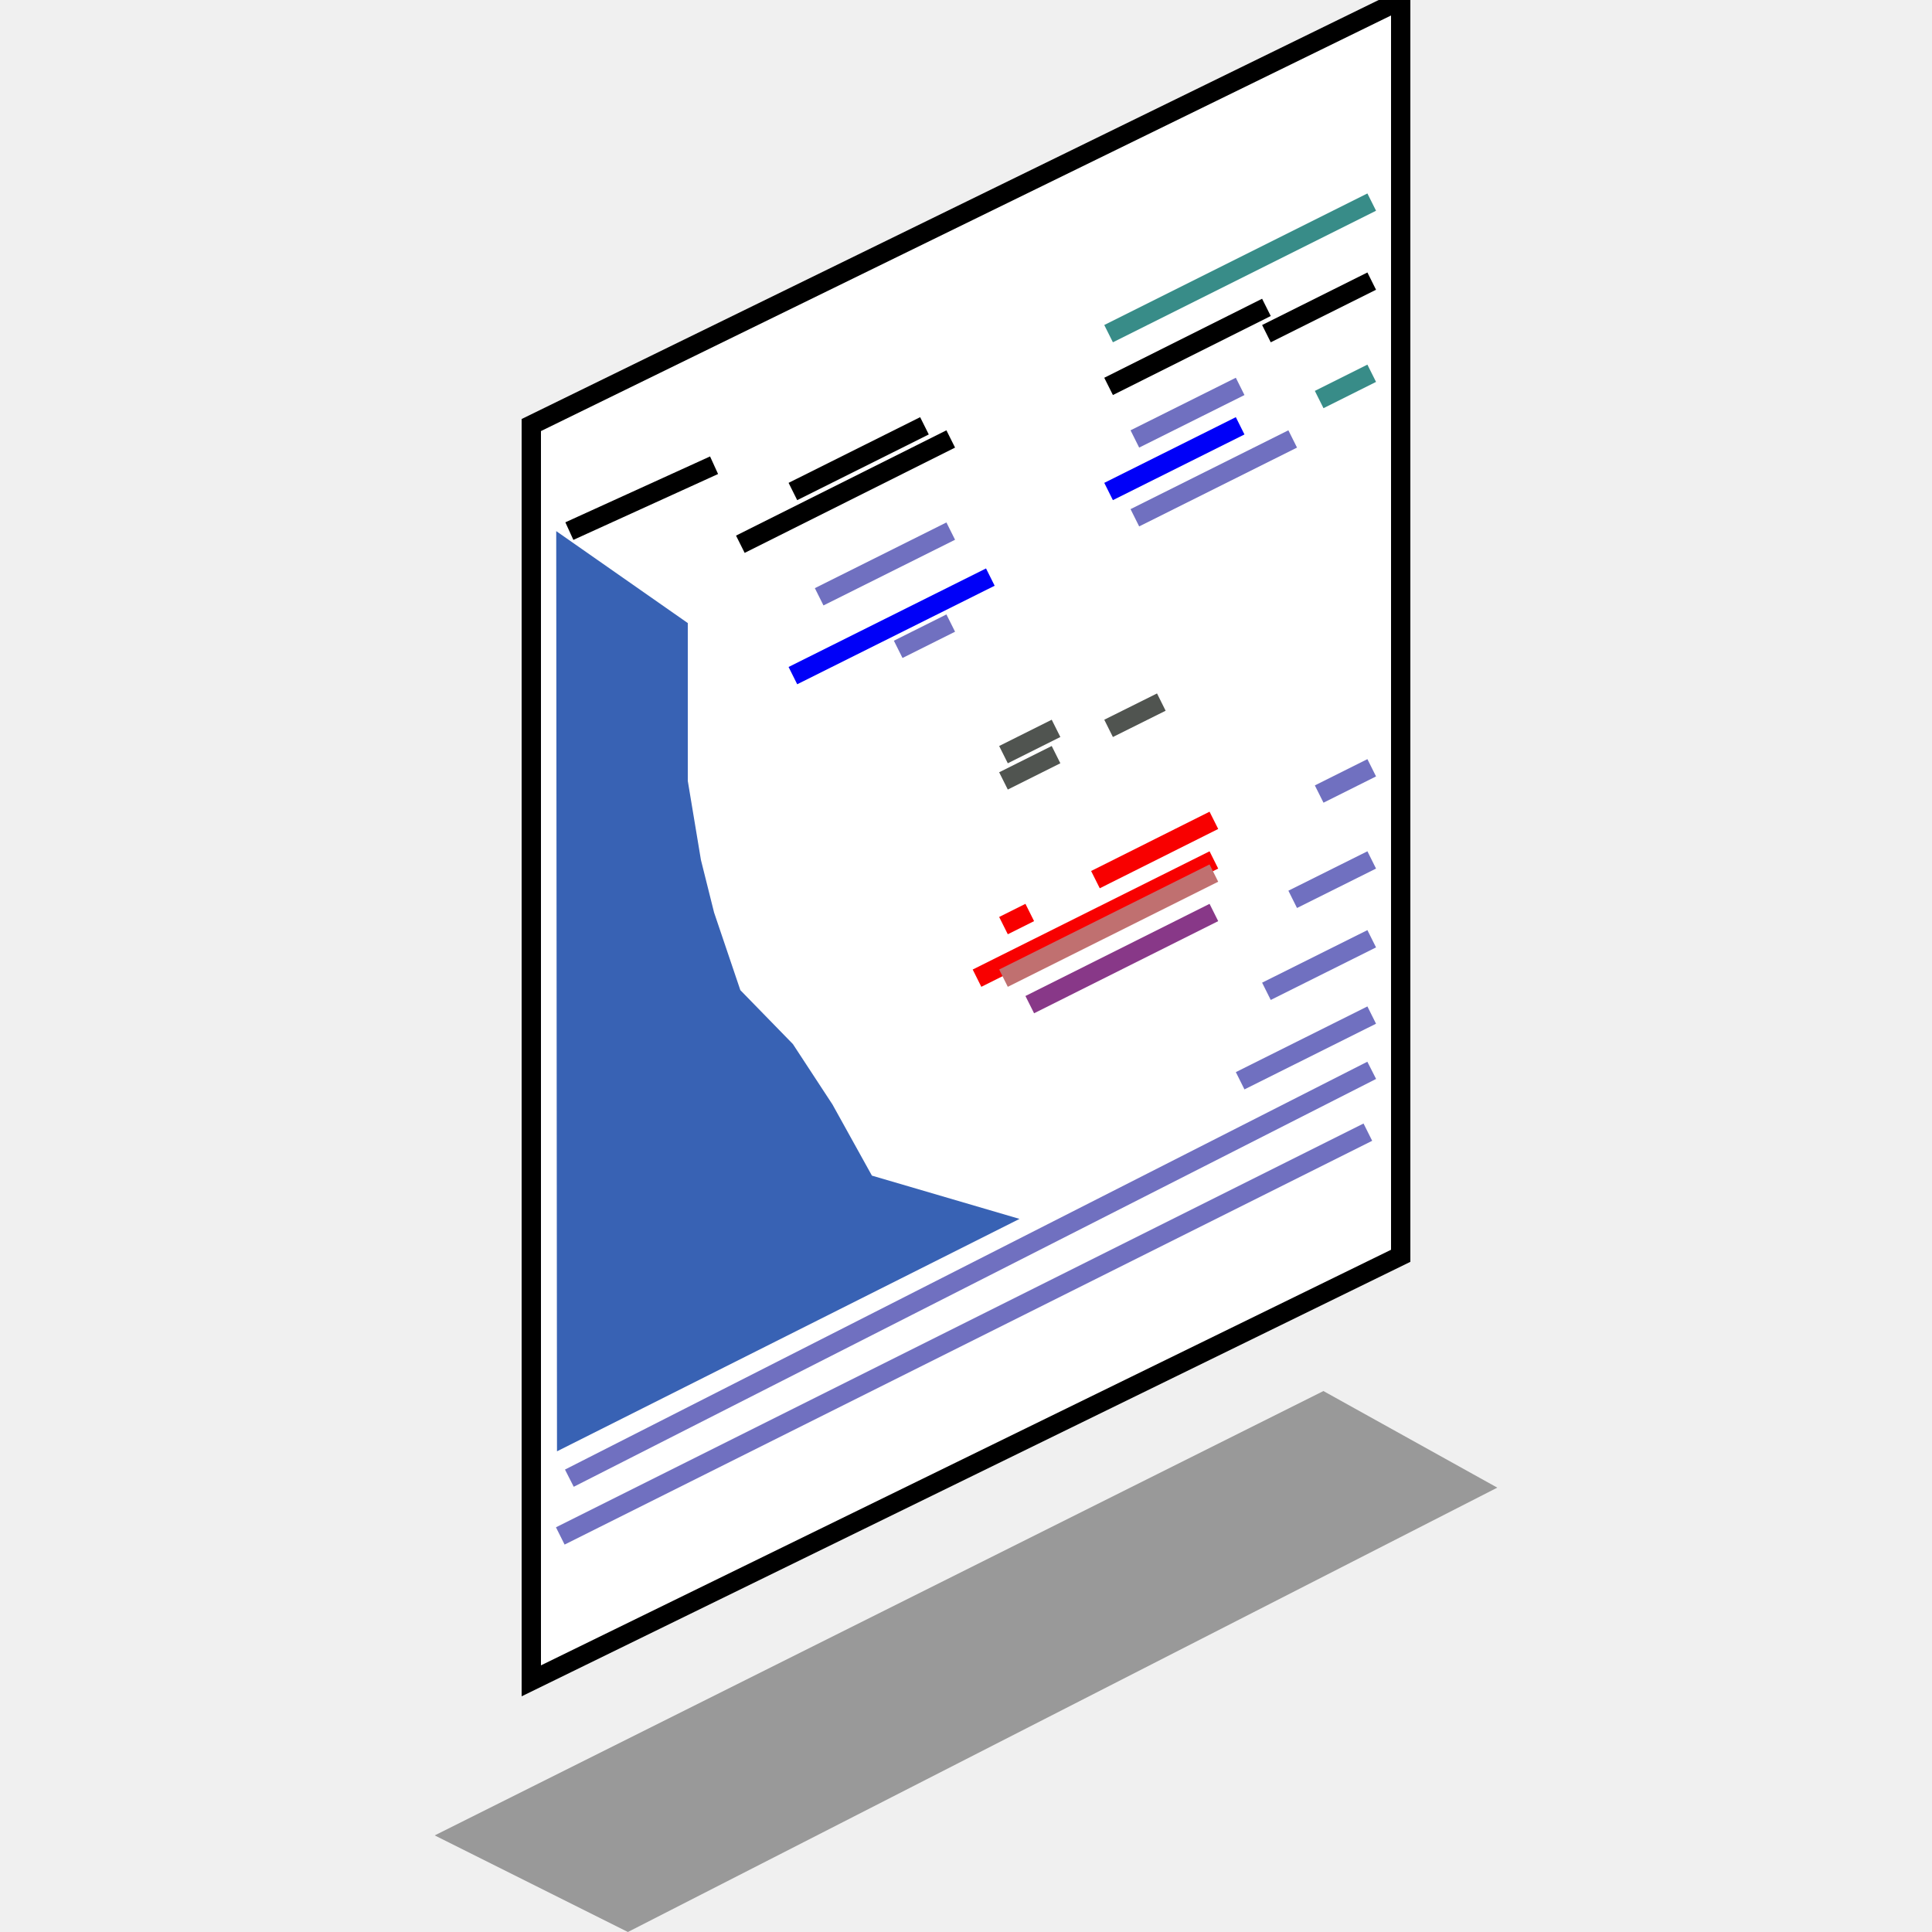
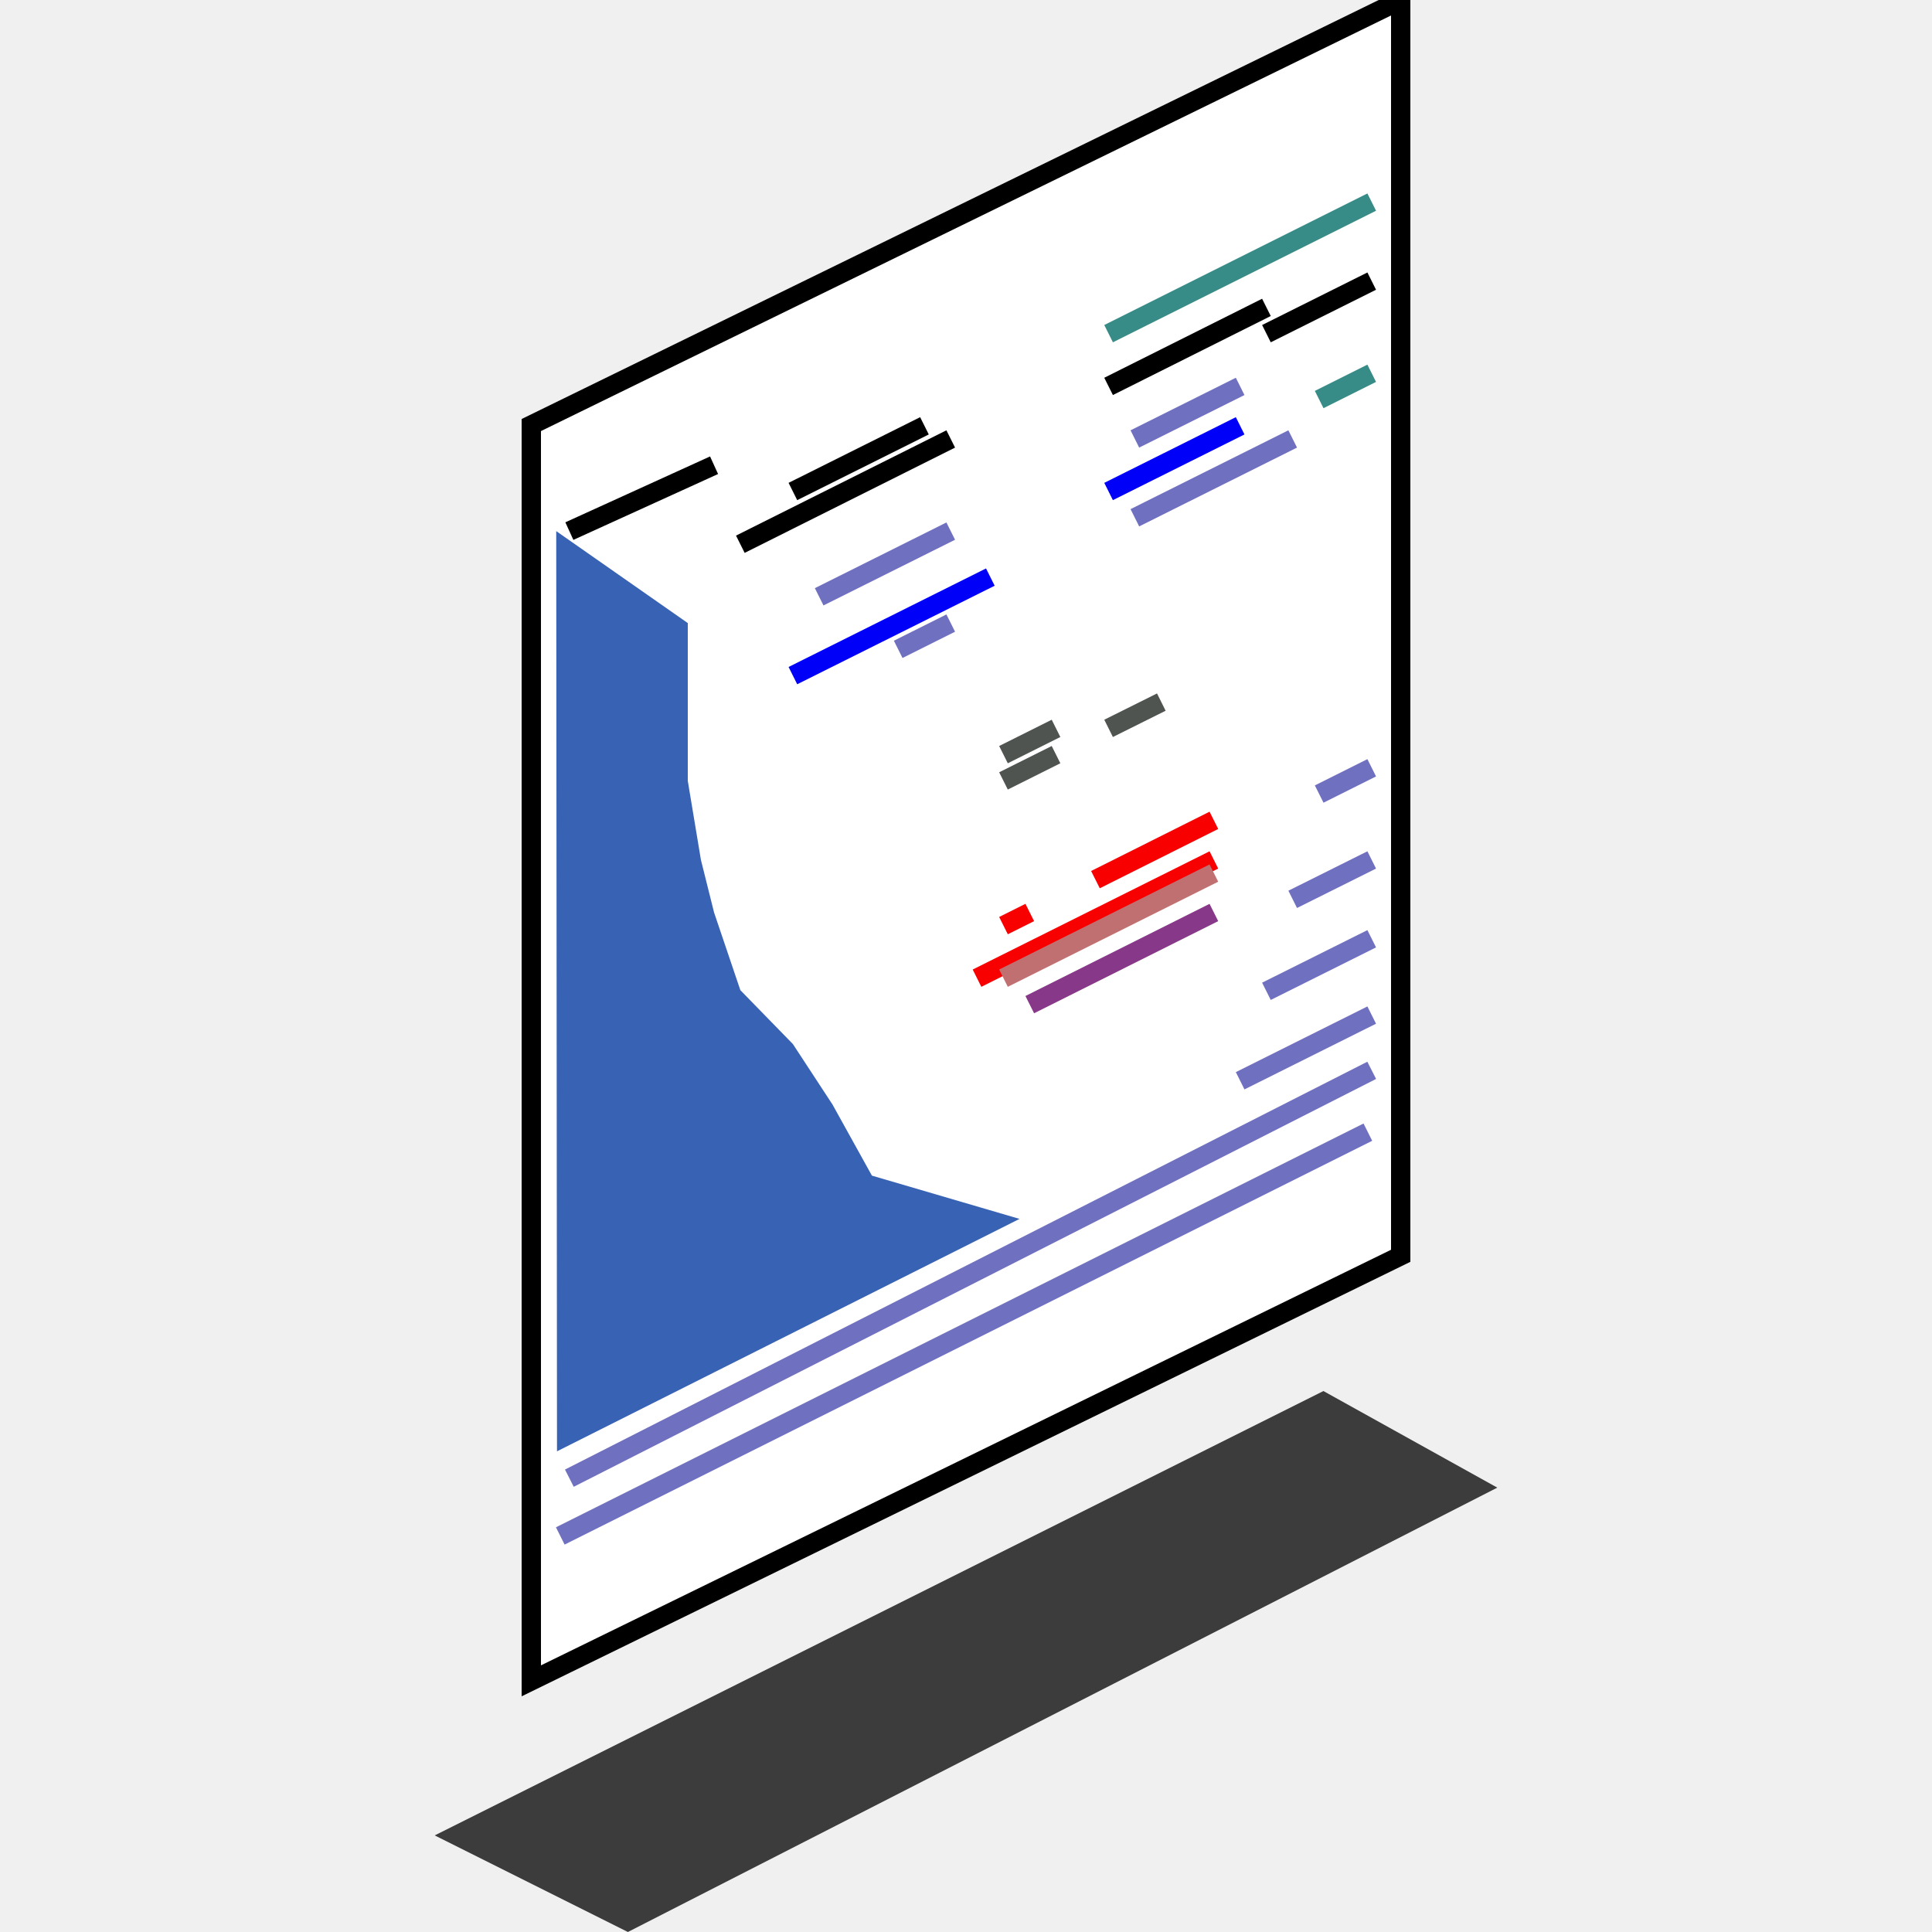
<svg xmlns="http://www.w3.org/2000/svg" width="50pt" height="50pt" viewBox="0 0 50 50" xml:space="preserve" id="svg2" version="1.1">
  <defs id="defs98" />
-   <g style="fill:#999999;fill-opacity:1;fill-rule:nonzero;stroke:none;stroke-miterlimit:4" id="Icon Shadow" transform="scale(0.5,0.5)">
-     <path id="path7" d="M 32.5,100 L 22.5,95 L 68.5,72 L 77.5,77 L 32.5,100 z " style="fill:#999999;fill-opacity:1" />
+   <g style="fill:#000000;fill-opacity:75%;fill-rule:nonzero;stroke:none;stroke-miterlimit:4" id="Icon Shadow" transform="scale(0.5,0.5)">
+     <path id="path7" d="M 32.5,100 L 22.5,95 L 68.5,72 L 77.5,77 L 32.5,100 z " style="fill:#000000;fill-opacity:75%" />
  </g>
  <g style="fill:#ffffff;fill-opacity:1;stroke:#000000;stroke-miterlimit:4" id="Icon" transform="scale(0.5,0.5)">
    <path id="path10" d="M 27.5,87 L 27.5,22 L 72.5,0 L 72.5,65 L 27.5,87 z " />
  </g>
  <g style="fill:#3862b4;fill-opacity:1;fill-rule:nonzero;stroke:none;stroke-miterlimit:4" id="Solid Poly " transform="scale(0.5,0.5)">
    <path id="path13" d="M 28.83,75.12 L 28.79,27.49 L 35.6,32.25 L 35.6,36.34 L 35.6,40.42 L 36.28,44.51 L 36.96,47.23 L 38.32,51.25 L 41.04,54.04 L 43.09,57.17 L 45.13,60.85 L 52.77,63.09 L 28.83,75.12 z " />
  </g>
  <g style="fill:none;fill-opacity:1;stroke:#7070c0;stroke-miterlimit:4" id="Line 1 Drop Over Poly" transform="scale(0.5,0.5)">
    <path id="path16" d="M 29.47,76.51 L 71,55.4" />
  </g>
  <g style="fill:none;fill-opacity:1;stroke:#000000;stroke-miterlimit:4" id="Line 2" transform="scale(0.5,0.5)">
    <path id="path19" d="M 29.47,27.49 L 36.96,24.08" />
  </g>
  <g style="fill:none;fill-opacity:1;stroke:#388c88;stroke-miterlimit:4" id="Line 4" transform="scale(0.5,0.5)">
    <path id="path22" d="M 57.38,17.27 L 71,10.46" />
  </g>
  <g style="fill:none;fill-opacity:1;stroke:#000000;stroke-miterlimit:4" id="Line 5" transform="scale(0.5,0.5)">
    <path id="path25" d="M 57.38,20 L 65.55,15.91" />
  </g>
  <g style="fill:none;fill-opacity:1;stroke:#000000;stroke-miterlimit:4" id="Line 6" transform="scale(0.5,0.5)">
    <path id="path28" d="M 65.55,17.27 L 71,14.55" />
  </g>
  <g style="fill:none;fill-opacity:1;stroke:#7070c0;stroke-miterlimit:4" id="Line 7" transform="scale(0.5,0.5)">
    <path id="path31" d="M 58.74,22.72 L 64.19,20" />
  </g>
  <g style="fill:none;fill-opacity:1;stroke:#0000f8;stroke-miterlimit:4" id="Line 8" transform="scale(0.5,0.5)">
    <path id="path34" d="M 57.38,25.44 L 64.19,22.04" />
  </g>
  <g style="fill:none;fill-opacity:1;stroke:#388c88;stroke-miterlimit:4" id="Line 9" transform="scale(0.5,0.5)">
    <path id="path37" d="M 68.28,20.68 L 71,19.32" />
  </g>
  <g style="fill:none;fill-opacity:1;stroke:#7070c0;stroke-miterlimit:4" id="Line 10" transform="scale(0.5,0.5)">
    <path id="path40" d="M 58.74,26.8 L 66.91,22.72" />
  </g>
  <g style="fill:none;fill-opacity:1;stroke:#7070c0;stroke-miterlimit:4" id="Line 11" transform="scale(0.5,0.5)">
    <path id="path43" d="M 68.28,41.1 L 71,39.74" />
  </g>
  <g style="fill:none;fill-opacity:1;stroke:#7070c0;stroke-miterlimit:4" id="Line 12" transform="scale(0.5,0.5)">
    <path id="path46" d="M 66.91,46.55 L 71,44.51" />
  </g>
  <g style="fill:none;fill-opacity:1;stroke:#7070c0;stroke-miterlimit:4" id="Line 13" transform="scale(0.5,0.5)">
    <path id="path49" d="M 65.55,51.31 L 71,48.59" />
  </g>
  <g style="fill:none;fill-opacity:1;stroke:#7070c0;stroke-miterlimit:4" id="Line 14" transform="scale(0.5,0.5)">
    <path id="path52" d="M 64.19,55.94 L 71,52.54" />
  </g>
  <g style="fill:none;fill-opacity:1;stroke:#000000;stroke-miterlimit:4" id="Line 15" transform="scale(0.5,0.5)">
    <path id="path55" d="M 41.04,25.44 L 47.85,22.04" />
  </g>
  <g style="fill:none;fill-opacity:1;stroke:#000000;stroke-miterlimit:4" id="Line 16" transform="scale(0.5,0.5)">
    <path id="path58" d="M 38.32,28.17 L 49.21,22.72" />
  </g>
  <g style="fill:none;fill-opacity:1;stroke:#7070c0;stroke-miterlimit:4" id="Line 17" transform="scale(0.5,0.5)">
    <path id="path61" d="M 42.4,30.89 L 49.21,27.49" />
  </g>
  <g style="fill:none;fill-opacity:1;stroke:#0000f8;stroke-miterlimit:4" id="Line 18" transform="scale(0.5,0.5)">
    <path id="path64" d="M 41.04,34.97 L 51.26,29.87" />
  </g>
  <g style="fill:none;fill-opacity:1;stroke:#7070c0;stroke-miterlimit:4" id="Line 19" transform="scale(0.5,0.5)">
    <path id="path67" d="M 46.49,33.61 L 49.21,32.25" />
  </g>
  <g style="fill:none;fill-opacity:1;stroke:#505450;stroke-miterlimit:4" id="Line 20" transform="scale(0.5,0.5)">
    <path id="path70" d="M 51.94,39.06 L 54.66,37.7" />
  </g>
  <g style="fill:none;fill-opacity:1;stroke:#505450;stroke-miterlimit:4" id="Line 21" transform="scale(0.5,0.5)">
    <path id="path73" d="M 51.94,40.42 L 54.66,39.06" />
  </g>
  <g style="fill:none;fill-opacity:1;stroke:#505450;stroke-miterlimit:4" id="Line 22" transform="scale(0.5,0.5)">
    <path id="path76" d="M 57.38,37.7 L 60.11,36.34" />
  </g>
  <g style="fill:none;fill-opacity:1;stroke:#f80000;stroke-miterlimit:4" id="Line 23" transform="scale(0.5,0.5)">
    <path id="path79" d="M 51.94,47.91 L 53.3,47.23" />
  </g>
  <g style="fill:none;fill-opacity:1;stroke:#f80000;stroke-miterlimit:4" id="Line 24" transform="scale(0.5,0.5)">
    <path id="path82" d="M 56.7,45.53 L 62.83,42.46" />
  </g>
  <g style="fill:none;fill-opacity:1;stroke:#f80000;stroke-miterlimit:4" id="Line 25" transform="scale(0.5,0.5)">
    <path id="path85" d="M 50.57,50.63 L 62.83,44.51" />
  </g>
  <g style="fill:none;fill-opacity:1;stroke:#c07070;stroke-miterlimit:4" id="Line 26" transform="scale(0.5,0.5)">
    <path id="path88" d="M 51.94,50.63 L 62.83,45.19" />
  </g>
  <g style="fill:none;fill-opacity:1;stroke:#883888;stroke-miterlimit:4" id="Line 27" transform="scale(0.5,0.5)">
    <path id="path91" d="M 53.3,52 L 62.83,47.23" />
  </g>
  <g style="fill:none;fill-opacity:1;stroke:#7070c0;stroke-miterlimit:4" id="g93" transform="scale(0.5,0.5)">
    <path id="path95" d="M 29,79.5 L 70.8,58.6" />
  </g>
</svg>
